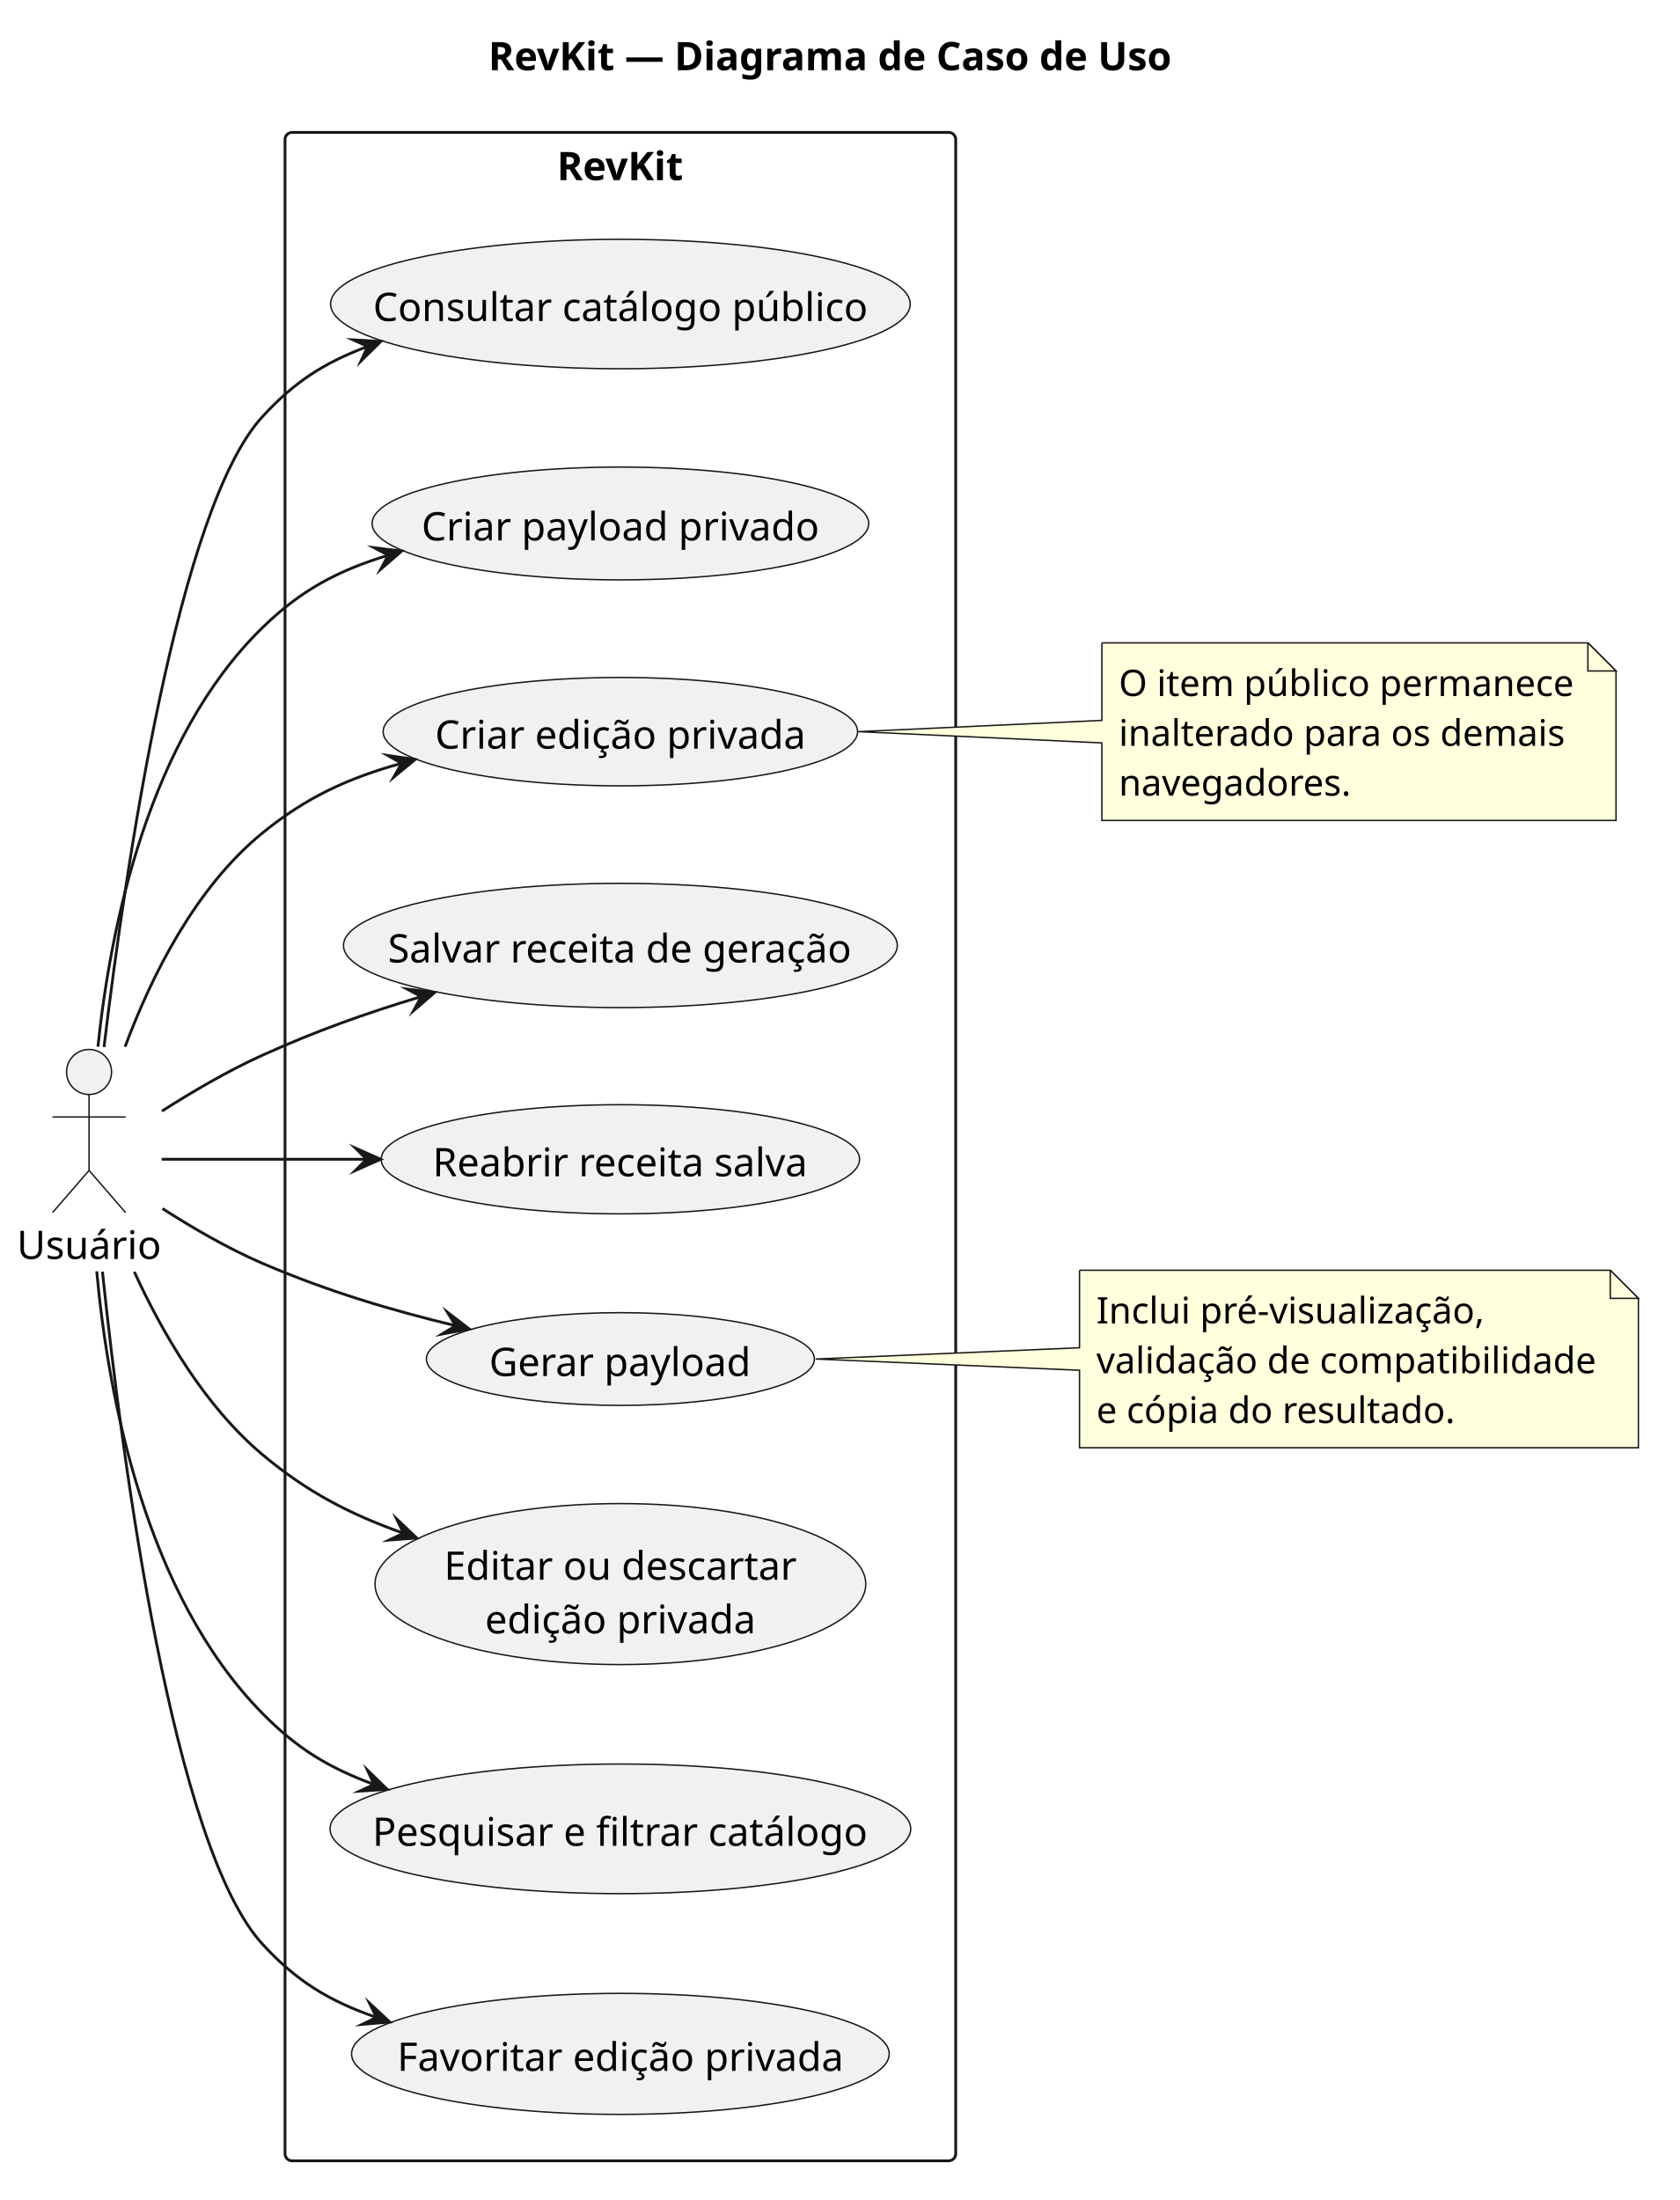
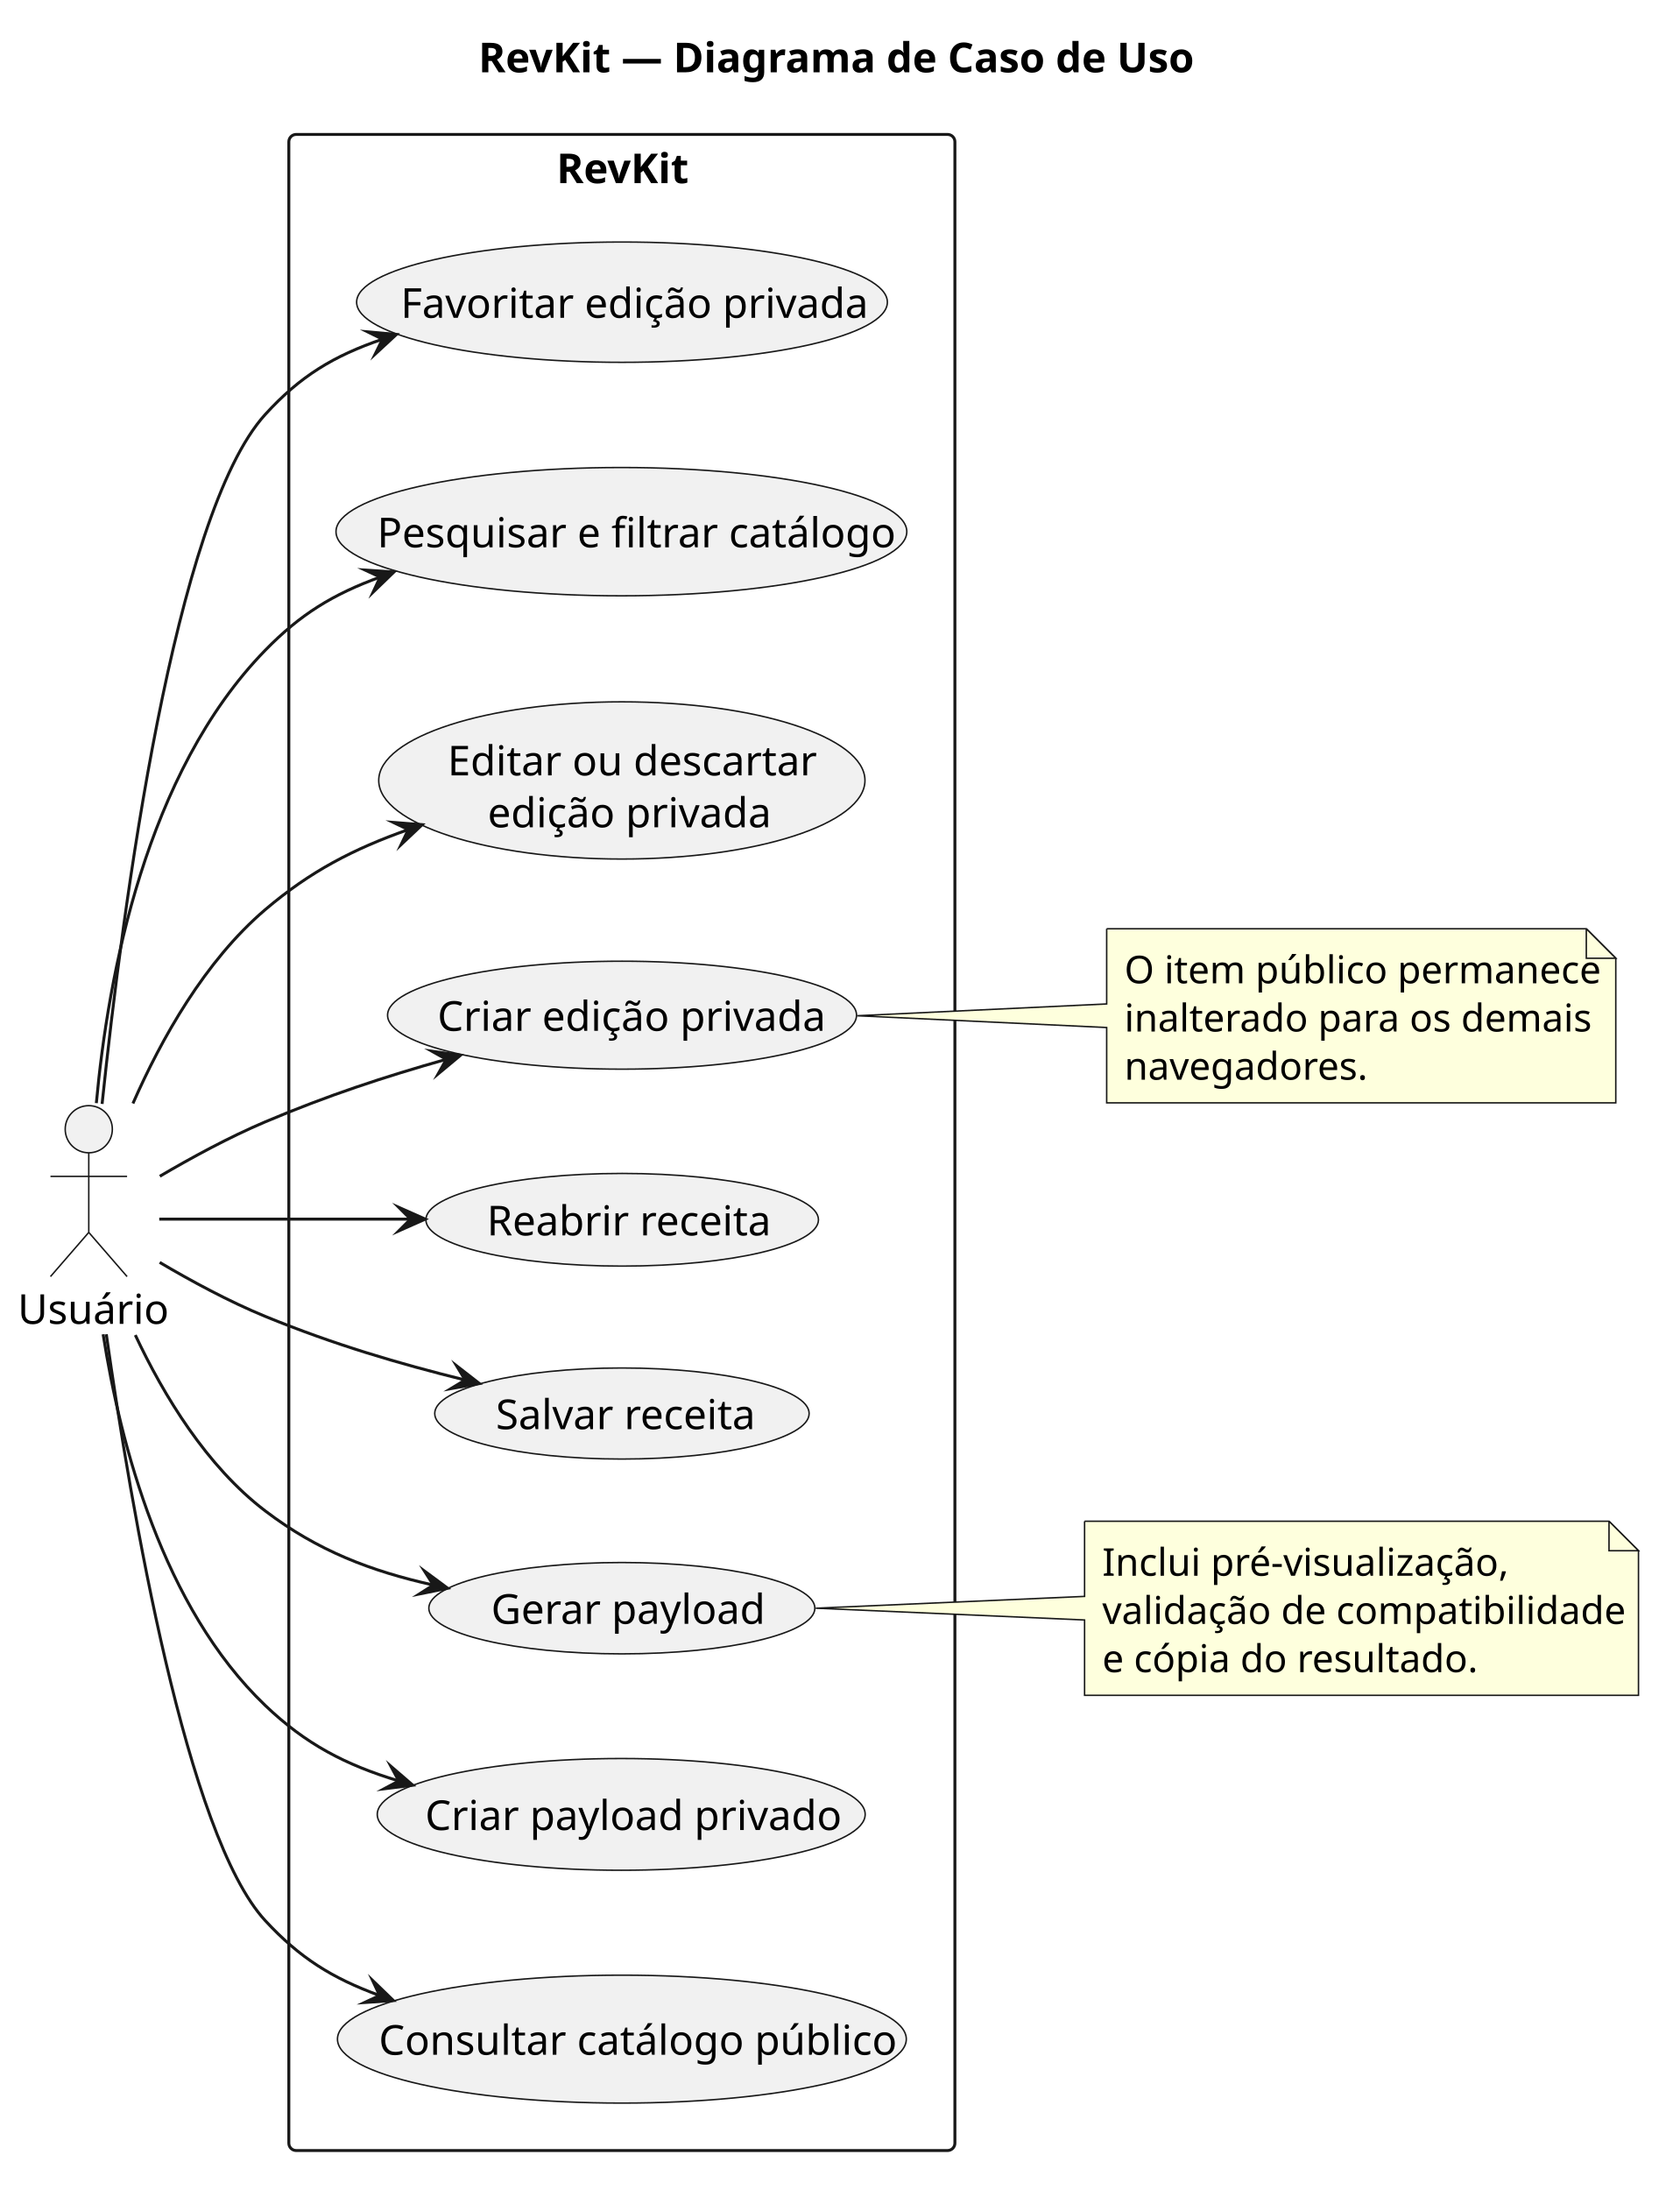
- <svg xmlns="http://www.w3.org/2000/svg" version="1.1" data-diagram-type="DESCRIPTION" style="width:597px;height:782px;background:#FFFFFF;" width="597px" height="782px" viewBox="0 0 597 782" zoomAndPan="magnify" preserveAspectRatio="none" contentStyleType="text/css">
+ <svg xmlns="http://www.w3.org/2000/svg" version="1.1" data-diagram-type="DESCRIPTION" style="width:570px;height:743px;background:#FFFFFF;" width="570px" height="743px" viewBox="0 0 570 743" zoomAndPan="magnify" preserveAspectRatio="none" contentStyleType="text/css">
  <defs />
  <g font-family="sans-serif" lengthAdjust="spacing">
    <g class="title" data-source-line="1">
-       <text x="173.569" y="24.966" fill="#000" font-size="14" textLength="243.207" font-weight="700">RevKit — Diagrama de Caso de Uso</text>
+       <text x="162.329" y="24.533" fill="#000" font-size="14" textLength="239.285" font-weight="700">RevKit — Diagrama de Caso de Uso</text>
    </g>
    <g class="cluster" data-qualified-name="RevKit" id="ent0002" data-source-line="7">
-       <rect x="101.31" y="47.068" width="238.39" height="721" fill="none" style="stroke:#181818;stroke-width:1;" rx="2.5" ry="2.5" />
-       <text x="197.958" y="64.034" fill="#000" font-size="14" textLength="45.094" font-weight="700">RevKit</text>
+       <rect x="98" y="45.609" width="226" height="684" fill="none" style="stroke:#181818;stroke-width:1;" rx="2.5" ry="2.5" />
+       <text x="188.828" y="62.143" fill="#000" font-size="14" textLength="44.345" font-weight="700">RevKit</text>
    </g>
    <g class="entity" data-qualified-name="RevKit.UC9" id="ent0003" data-source-line="8">
-       <ellipse cx="220.511" cy="730.068" rx="95.551" ry="21.51" fill="#F1F1F1" style="stroke:#181818;stroke-width:0.5;" />
-       <text x="141.181" y="736.102" fill="#000" font-size="14" textLength="158.661">Favoritar edição privada</text>
+       <ellipse cx="211.046" cy="102.519" rx="90.046" ry="20.409" fill="#F1F1F1" style="stroke:#181818;stroke-width:0.5;" />
+       <text x="135.953" y="107.823" fill="#000" font-size="14" textLength="150.186">Favoritar edição privada</text>
    </g>
    <g class="entity" data-qualified-name="RevKit.UC8" id="ent0004" data-source-line="9">
-       <ellipse cx="220.506" cy="650.067" rx="103.196" ry="23.039" fill="#F1F1F1" style="stroke:#181818;stroke-width:0.5;" />
-       <text x="132.376" y="656.101" fill="#000" font-size="14" textLength="176.259">Pesquisar e filtrar catálogo</text>
+       <ellipse cx="210.842" cy="180.378" rx="96.842" ry="21.768" fill="#F1F1F1" style="stroke:#181818;stroke-width:0.5;" />
+       <text x="127.967" y="185.683" fill="#000" font-size="14" textLength="165.751">Pesquisar e filtrar catálogo</text>
    </g>
    <g class="entity" data-qualified-name="RevKit.UC7" id="ent0005" data-source-line="10">
-       <ellipse cx="220.513" cy="563.067" rx="87.213" ry="28.619" fill="#F1F1F1" style="stroke:#181818;stroke-width:0.5;" />
-       <text x="157.835" y="561.525" fill="#000" font-size="14" textLength="125.356">Editar ou descartar</text>
-       <text x="172.395" y="580.593" fill="#000" font-size="14" textLength="96.236">edição privada</text>
+       <ellipse cx="210.994" cy="264.779" rx="82.494" ry="26.669" fill="#F1F1F1" style="stroke:#181818;stroke-width:0.5;" />
+       <text x="151.853" y="263.072" fill="#000" font-size="14" textLength="118.282">Editar ou descartar</text>
+       <text x="165.463" y="280.681" fill="#000" font-size="14" textLength="91.062">edição privada</text>
    </g>
    <g class="entity" data-qualified-name="RevKit.UC6" id="ent0006" data-source-line="11">
-       <ellipse cx="220.505" cy="260.071" rx="84.315" ry="19.263" fill="#F1F1F1" style="stroke:#181818;stroke-width:0.5;" />
-       <text x="154.628" y="266.105" fill="#000" font-size="14" textLength="131.754">Criar edição privada</text>
+       <ellipse cx="211.064" cy="344.422" rx="79.564" ry="18.313" fill="#F1F1F1" style="stroke:#181818;stroke-width:0.5;" />
+       <text x="148.422" y="349.727" fill="#000" font-size="14" textLength="125.282">Criar edição privada</text>
    </g>
    <g class="entity" data-qualified-name="RevKit.UC5" id="ent0007" data-source-line="12">
-       <ellipse cx="220.514" cy="412.071" rx="85.014" ry="19.403" fill="#F1F1F1" style="stroke:#181818;stroke-width:0.5;" />
-       <text x="153.776" y="418.105" fill="#000" font-size="14" textLength="133.475">Reabrir receita salva</text>
+       <ellipse cx="211.104" cy="413.83" rx="66.604" ry="15.721" fill="#F1F1F1" style="stroke:#181818;stroke-width:0.5;" />
+       <text x="165.197" y="419.135" fill="#000" font-size="14" textLength="91.813">Reabrir receita</text>
    </g>
    <g class="entity" data-qualified-name="RevKit.UC4" id="ent0008" data-source-line="13">
-       <ellipse cx="220.513" cy="336.072" rx="98.423" ry="22.085" fill="#F1F1F1" style="stroke:#181818;stroke-width:0.5;" />
-       <text x="137.85" y="342.106" fill="#000" font-size="14" textLength="165.325">Salvar receita de geração</text>
+       <ellipse cx="211.023" cy="479.561" rx="63.523" ry="15.452" fill="#F1F1F1" style="stroke:#181818;stroke-width:0.5;" />
+       <text x="168.227" y="484.866" fill="#000" font-size="14" textLength="85.593">Salvar receita</text>
    </g>
    <g class="entity" data-qualified-name="RevKit.UC3" id="ent0009" data-source-line="14">
-       <ellipse cx="220.51" cy="483.071" rx="68.97" ry="16.483" fill="#F1F1F1" style="stroke:#181818;stroke-width:0.5;" />
-       <text x="173.862" y="489.105" fill="#000" font-size="14" textLength="93.296">Gerar payload</text>
+       <ellipse cx="210.996" cy="545.609" rx="65.496" ry="15.499" fill="#F1F1F1" style="stroke:#181818;stroke-width:0.5;" />
+       <text x="166.637" y="550.913" fill="#000" font-size="14" textLength="88.717">Gerar payload</text>
    </g>
    <g class="entity" data-qualified-name="RevKit.UC2" id="ent0010" data-source-line="15">
-       <ellipse cx="220.512" cy="186.068" rx="88.252" ry="20.05" fill="#F1F1F1" style="stroke:#181818;stroke-width:0.5;" />
-       <text x="149.833" y="192.102" fill="#000" font-size="14" textLength="141.357">Criar payload privado</text>
+       <ellipse cx="210.78" cy="615.565" rx="82.78" ry="18.956" fill="#F1F1F1" style="stroke:#181818;stroke-width:0.5;" />
+       <text x="144.246" y="620.87" fill="#000" font-size="14" textLength="133.068">Criar payload privado</text>
    </g>
    <g class="entity" data-qualified-name="RevKit.UC1" id="ent0011" data-source-line="16">
-       <ellipse cx="220.511" cy="108.07" rx="103.011" ry="23.002" fill="#F1F1F1" style="stroke:#181818;stroke-width:0.5;" />
-       <text x="132.592" y="114.104" fill="#000" font-size="14" textLength="175.839">Consultar catálogo público</text>
+       <ellipse cx="211.008" cy="691.811" rx="96.508" ry="21.702" fill="#F1F1F1" style="stroke:#181818;stroke-width:0.5;" />
+       <text x="128.511" y="697.116" fill="#000" font-size="14" textLength="164.992">Consultar catálogo público</text>
    </g>
    <g class="entity" data-qualified-name="usuario" id="ent0001" data-source-line="5">
-       <ellipse cx="31.655" cy="381.038" rx="8" ry="8" fill="#F1F1F1" style="stroke:#181818;stroke-width:0.5;" />
-       <path d="M31.655,389.038 L31.655,416.038 M18.655,397.038 L44.655,397.038 M31.655,416.038 L18.655,431.038 M31.655,416.038 L44.655,431.038" style="stroke:#181818;stroke-width:0.5;" fill="none" />
-       <text x="6" y="447.504" fill="#000" font-size="14" textLength="51.31">Usuário</text>
+       <ellipse cx="30.121" cy="383.109" rx="8" ry="8" fill="#F1F1F1" style="stroke:#181818;stroke-width:0.5;" />
+       <path d="M30.121,391.109 L30.121,418.109 M17.121,399.109 L43.121,399.109 M30.121,418.109 L17.121,433.109 M30.121,418.109 L43.121,433.109" style="stroke:#181818;stroke-width:0.5;" fill="none" />
+       <text x="6" y="449.143" fill="#000" font-size="14" textLength="48.241">Usuário</text>
    </g>
    <g class="entity" data-qualified-name="GMN21" id="ent0022" data-source-line="30">
-       <path d="M383.7,451.508 L383.7,479.068 L289.95,483.068 L383.7,487.068 L383.7,514.626 A0,0 0 0 0 383.7,514.626 L582.345,514.626 A0,0 0 0 0 582.345,514.626 L582.345,461.508 L572.345,451.508 L383.7,451.508 A0,0 0 0 0 383.7,451.508" style="stroke:#181818;stroke-width:0.5;" fill="#FEFFDD" />
-       <path d="M572.345,451.508 L572.345,461.508 L582.345,461.508 L572.345,451.508" style="stroke:#181818;stroke-width:0.5;" fill="#FEFFDD" />
-       <text x="389.7" y="470.405" fill="#000" font-size="13" textLength="138.19">Inclui pré-visualização,</text>
-       <text x="389.7" y="488.111" fill="#000" font-size="13" textLength="177.645">validação de compatibilidade</text>
-       <text x="389.7" y="505.817" fill="#000" font-size="13" textLength="127.725">e cópia do resultado.</text>
+       <path d="M368,516.109 L368,541.609 L276.77,545.609 L368,549.609 L368,575.164 A0,0 0 0 0 368,575.164 L555.943,575.164 A0,0 0 0 0 555.943,575.164 L555.943,526.109 L545.943,516.109 L368,516.109 A0,0 0 0 0 368,516.109" style="stroke:#181818;stroke-width:0.5;" fill="#FEFFDD" />
+       <path d="M545.943,516.109 L545.943,526.109 L555.943,526.109 L545.943,516.109" style="stroke:#181818;stroke-width:0.5;" fill="#FEFFDD" />
+       <text x="374" y="534.604" fill="#000" font-size="13" textLength="131.504">Inclui pré-visualização,</text>
+       <text x="374" y="550.956" fill="#000" font-size="13" textLength="166.943">validação de compatibilidade</text>
+       <text x="374" y="567.308" fill="#000" font-size="13" textLength="120.694">e cópia do resultado.</text>
    </g>
    <g class="entity" data-qualified-name="GMN24" id="ent0025" data-source-line="36">
-       <path d="M391.65,228.508 L391.65,256.068 L305.01,260.068 L391.65,264.068 L391.65,291.626 A0,0 0 0 0 391.65,291.626 L574.396,291.626 A0,0 0 0 0 574.396,291.626 L574.396,238.508 L564.396,228.508 L391.65,228.508 A0,0 0 0 0 391.65,228.508" style="stroke:#181818;stroke-width:0.5;" fill="#FEFFDD" />
-       <path d="M564.396,228.508 L564.396,238.508 L574.396,238.508 L564.396,228.508" style="stroke:#181818;stroke-width:0.5;" fill="#FEFFDD" />
-       <text x="397.65" y="247.405" fill="#000" font-size="13" textLength="161.746">O item público permanece</text>
-       <text x="397.65" y="265.111" fill="#000" font-size="13" textLength="159.12">inalterado para os demais</text>
-       <text x="397.65" y="282.817" fill="#000" font-size="13" textLength="82.823">navegadores.</text>
+       <path d="M375.5,315.109 L375.5,340.609 L290.79,344.609 L375.5,348.609 L375.5,374.164 A0,0 0 0 0 375.5,374.164 L548.241,374.164 A0,0 0 0 0 548.241,374.164 L548.241,325.109 L538.241,315.109 L375.5,315.109 A0,0 0 0 0 375.5,315.109" style="stroke:#181818;stroke-width:0.5;" fill="#FEFFDD" />
+       <path d="M538.241,315.109 L538.241,325.109 L548.241,325.109 L538.241,315.109" style="stroke:#181818;stroke-width:0.5;" fill="#FEFFDD" />
+       <text x="381.5" y="333.604" fill="#000" font-size="13" textLength="151.741">O item público permanece</text>
+       <text x="381.5" y="349.956" fill="#000" font-size="13" textLength="149.589">inalterado para os demais</text>
+       <text x="381.5" y="366.308" fill="#000" font-size="13" textLength="78.781">navegadores.</text>
    </g>
    <g class="link" data-entity-1="ent0001" data-entity-2="ent0011" id="lnk12" data-source-line="19" data-link-type="dependency">
-       <path d="M36.97,372.178 C44.83,306.698 63.46,180.438 93.31,148.068 C104.6,135.818 114.94,129.059 130.67,123.139" style="stroke:#181818;stroke-width:1;" fill="none" id="usuario-to-UC1" />
-       <polygon points="135.35,121.378,125.518,120.804,130.67,123.139,128.336,128.292,135.35,121.378" fill="#181818" style="stroke:#181818;stroke-width:1;stroke-linejoin:miter;stroke-miterlimit:10;" />
+       <path d="M36.07,452.669 C44.57,512.479 63.42,622.849 90,651.609 C101.63,664.189 112.613,671.104 128.793,677.014" style="stroke:#181818;stroke-width:1;" fill="none" id="usuario-to-UC1" />
+       <polygon points="133.49,678.729,126.409,671.884,128.793,677.014,123.664,679.399,133.49,678.729" fill="#181818" style="stroke:#181818;stroke-width:1;stroke-linejoin:miter;stroke-miterlimit:10;" />
    </g>
    <g class="link" data-entity-1="ent0001" data-entity-2="ent0010" id="lnk13" data-source-line="20" data-link-type="dependency">
-       <path d="M34.81,372.058 C39.25,329.398 52.72,262.638 93.31,223.068 C106.8,209.918 119.917,202.854 137.987,197.354" style="stroke:#181818;stroke-width:1;" fill="none" id="usuario-to-UC2" />
-       <polygon points="142.77,195.898,132.995,194.692,137.987,197.354,135.325,202.345,142.77,195.898" fill="#181818" style="stroke:#181818;stroke-width:1;stroke-linejoin:miter;stroke-miterlimit:10;" />
+       <path d="M34.99,452.679 C40.84,489.969 55.16,545.279 90,578.609 C103.71,591.719 117.164,598.743 135.294,604.223" style="stroke:#181818;stroke-width:1;" fill="none" id="usuario-to-UC2" />
+       <polygon points="140.08,605.669,132.622,599.236,135.294,604.223,130.308,606.894,140.08,605.669" fill="#181818" style="stroke:#181818;stroke-width:1;stroke-linejoin:miter;stroke-miterlimit:10;" />
    </g>
    <g class="link" data-entity-1="ent0001" data-entity-2="ent0009" id="lnk14" data-source-line="21" data-link-type="dependency">
-       <path d="M57.76,429.598 C68.36,436.408 81.07,443.818 93.31,449.068 C116.66,459.088 138.879,465.676 161.949,471.236" style="stroke:#181818;stroke-width:1;" fill="none" id="usuario-to-UC3" />
-       <polygon points="166.81,472.408,158.998,466.411,161.949,471.236,157.123,474.188,166.81,472.408" fill="#181818" style="stroke:#181818;stroke-width:1;stroke-linejoin:miter;stroke-miterlimit:10;" />
+       <path d="M45.91,452.949 C55.57,473.499 70.1,497.459 90,512.609 C107.79,526.159 125.93,533.063 147.04,537.763" style="stroke:#181818;stroke-width:1;" fill="none" id="usuario-to-UC3" />
+       <polygon points="151.92,538.849,144.004,532.989,147.04,537.763,142.266,540.798,151.92,538.849" fill="#181818" style="stroke:#181818;stroke-width:1;stroke-linejoin:miter;stroke-miterlimit:10;" />
    </g>
    <g class="link" data-entity-1="ent0001" data-entity-2="ent0008" id="lnk15" data-source-line="22" data-link-type="dependency">
-       <path d="M57.56,394.948 C68.24,388.128 81.05,380.598 93.31,375.068 C112.65,366.348 129.693,360.283 149.703,354.243" style="stroke:#181818;stroke-width:1;" fill="none" id="usuario-to-UC4" />
-       <polygon points="154.49,352.798,144.718,351.569,149.703,354.243,147.03,359.228,154.49,352.798" fill="#181818" style="stroke:#181818;stroke-width:1;stroke-linejoin:miter;stroke-miterlimit:10;" />
+       <path d="M54.18,428.289 C64.8,434.559 77.73,441.579 90,446.609 C113.29,456.159 135.376,462.649 157.826,468.199" style="stroke:#181818;stroke-width:1;" fill="none" id="usuario-to-UC4" />
+       <polygon points="162.68,469.399,154.903,463.356,157.826,468.199,152.983,471.123,162.68,469.399" fill="#181818" style="stroke:#181818;stroke-width:1;stroke-linejoin:miter;stroke-miterlimit:10;" />
    </g>
    <g class="link" data-entity-1="ent0001" data-entity-2="ent0007" id="lnk16" data-source-line="23" data-link-type="dependency">
-       <path d="M57.47,412.068 C77.52,412.068 101.97,412.068 130.29,412.068" style="stroke:#181818;stroke-width:1;" fill="none" id="usuario-to-UC5" />
-       <polygon points="135.29,412.068,126.29,408.068,130.29,412.068,126.29,416.068,135.29,412.068" fill="#181818" style="stroke:#181818;stroke-width:1;stroke-linejoin:miter;stroke-miterlimit:10;" />
+       <path d="M54.03,413.609 C76.79,413.609 107.68,413.609 139.3,413.609" style="stroke:#181818;stroke-width:1;" fill="none" id="usuario-to-UC5" />
+       <polygon points="144.3,413.609,135.3,409.609,139.3,413.609,135.3,417.609,144.3,413.609" fill="#181818" style="stroke:#181818;stroke-width:1;stroke-linejoin:miter;stroke-miterlimit:10;" />
    </g>
    <g class="link" data-entity-1="ent0001" data-entity-2="ent0006" id="lnk17" data-source-line="24" data-link-type="dependency">
-       <path d="M44.45,372.088 C53.84,346.868 69.43,315.518 93.31,296.068 C108.77,283.478 123.582,276.626 142.732,271.306" style="stroke:#181818;stroke-width:1;" fill="none" id="usuario-to-UC6" />
-       <polygon points="147.55,269.968,137.808,268.523,142.732,271.306,139.949,276.231,147.55,269.968" fill="#181818" style="stroke:#181818;stroke-width:1;stroke-linejoin:miter;stroke-miterlimit:10;" />
+       <path d="M54.23,399.069 C64.86,392.819 77.79,385.779 90,380.609 C111.13,371.659 130.408,365.328 151.438,359.388" style="stroke:#181818;stroke-width:1;" fill="none" id="usuario-to-UC6" />
+       <polygon points="156.25,358.029,146.502,356.626,151.438,359.388,148.676,364.325,156.25,358.029" fill="#181818" style="stroke:#181818;stroke-width:1;stroke-linejoin:miter;stroke-miterlimit:10;" />
    </g>
    <g class="link" data-entity-1="ent0001" data-entity-2="ent0005" id="lnk18" data-source-line="25" data-link-type="dependency">
-       <path d="M47.74,452.088 C57.74,473.908 72.83,499.878 93.31,517.068 C109.03,530.258 124.14,538.139 143.39,544.999" style="stroke:#181818;stroke-width:1;" fill="none" id="usuario-to-UC7" />
-       <polygon points="148.1,546.678,140.965,539.889,143.39,544.999,138.279,547.425,148.1,546.678" fill="#181818" style="stroke:#181818;stroke-width:1;stroke-linejoin:miter;stroke-miterlimit:10;" />
+       <path d="M45.1,374.379 C54.75,352.409 69.54,326.029 90,308.609 C105.21,295.669 119.835,288.053 138.535,281.453" style="stroke:#181818;stroke-width:1;" fill="none" id="usuario-to-UC7" />
+       <polygon points="143.25,279.789,133.432,279.013,138.535,281.453,136.094,286.557,143.25,279.789" fill="#181818" style="stroke:#181818;stroke-width:1;stroke-linejoin:miter;stroke-miterlimit:10;" />
    </g>
    <g class="link" data-entity-1="ent0001" data-entity-2="ent0004" id="lnk19" data-source-line="26" data-link-type="dependency">
-       <path d="M34.38,451.898 C38.42,496.048 51.5,566.608 93.31,609.068 C105.43,621.378 116.589,628.269 132.949,634.299" style="stroke:#181818;stroke-width:1;" fill="none" id="usuario-to-UC8" />
-       <polygon points="137.64,636.028,130.579,629.162,132.949,634.299,127.812,636.669,137.64,636.028" fill="#181818" style="stroke:#181818;stroke-width:1;stroke-linejoin:miter;stroke-miterlimit:10;" />
+       <path d="M32.69,374.259 C36.64,331.039 49.39,262.249 90,220.609 C101.88,208.429 112.874,201.667 128.974,195.777" style="stroke:#181818;stroke-width:1;" fill="none" id="usuario-to-UC8" />
+       <polygon points="133.67,194.059,123.844,193.395,128.974,195.777,126.592,200.908,133.67,194.059" fill="#181818" style="stroke:#181818;stroke-width:1;stroke-linejoin:miter;stroke-miterlimit:10;" />
    </g>
    <g class="link" data-entity-1="ent0001" data-entity-2="ent0003" id="lnk20" data-source-line="27" data-link-type="dependency">
-       <path d="M36.41,452.028 C43.62,520.578 61.59,656.508 93.31,691.068 C105.33,704.158 116.903,711.267 133.803,717.097" style="stroke:#181818;stroke-width:1;" fill="none" id="usuario-to-UC9" />
-       <polygon points="138.53,718.728,131.326,712.012,133.803,717.097,128.718,719.574,138.53,718.728" fill="#181818" style="stroke:#181818;stroke-width:1;stroke-linejoin:miter;stroke-miterlimit:10;" />
+       <path d="M34.64,374.529 C41.65,307.499 59.11,174.539 90,140.609 C101.77,127.679 113.167,120.731 129.787,115.071" style="stroke:#181818;stroke-width:1;" fill="none" id="usuario-to-UC9" />
+       <polygon points="134.52,113.459,124.711,112.574,129.787,115.071,127.29,120.147,134.52,113.459" fill="#181818" style="stroke:#181818;stroke-width:1;stroke-linejoin:miter;stroke-miterlimit:10;" />
    </g>
  </g>
</svg>
